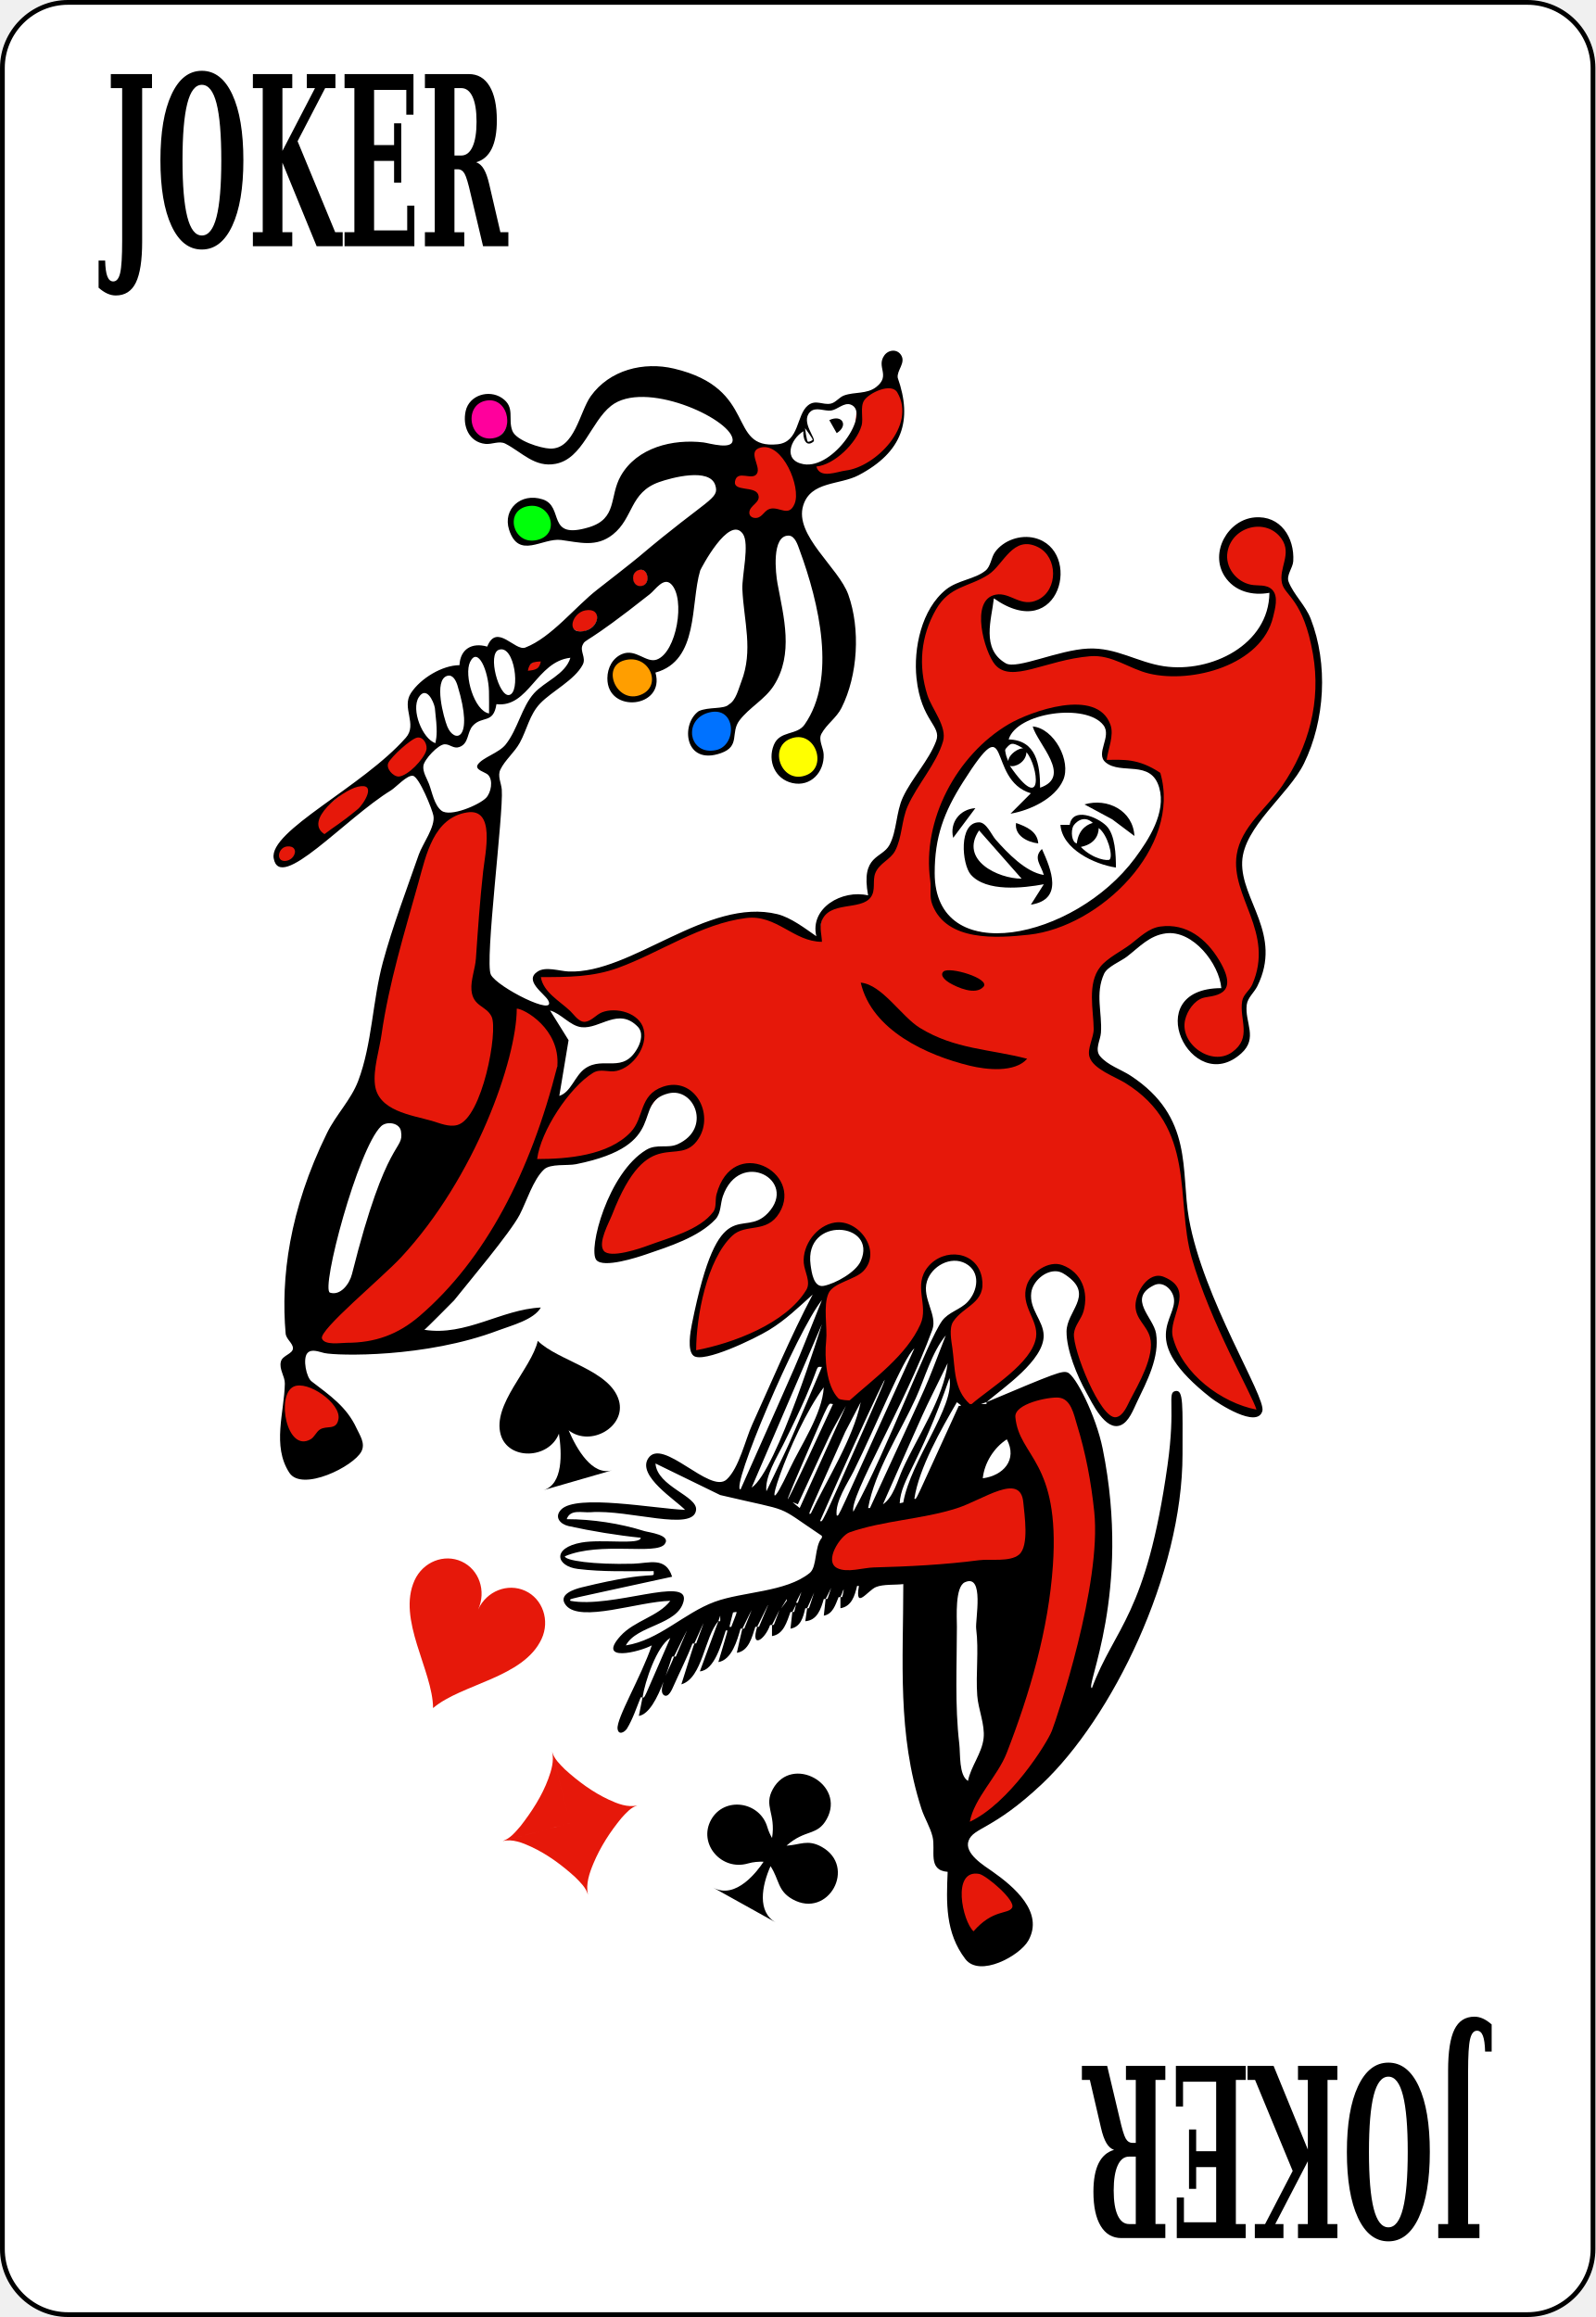
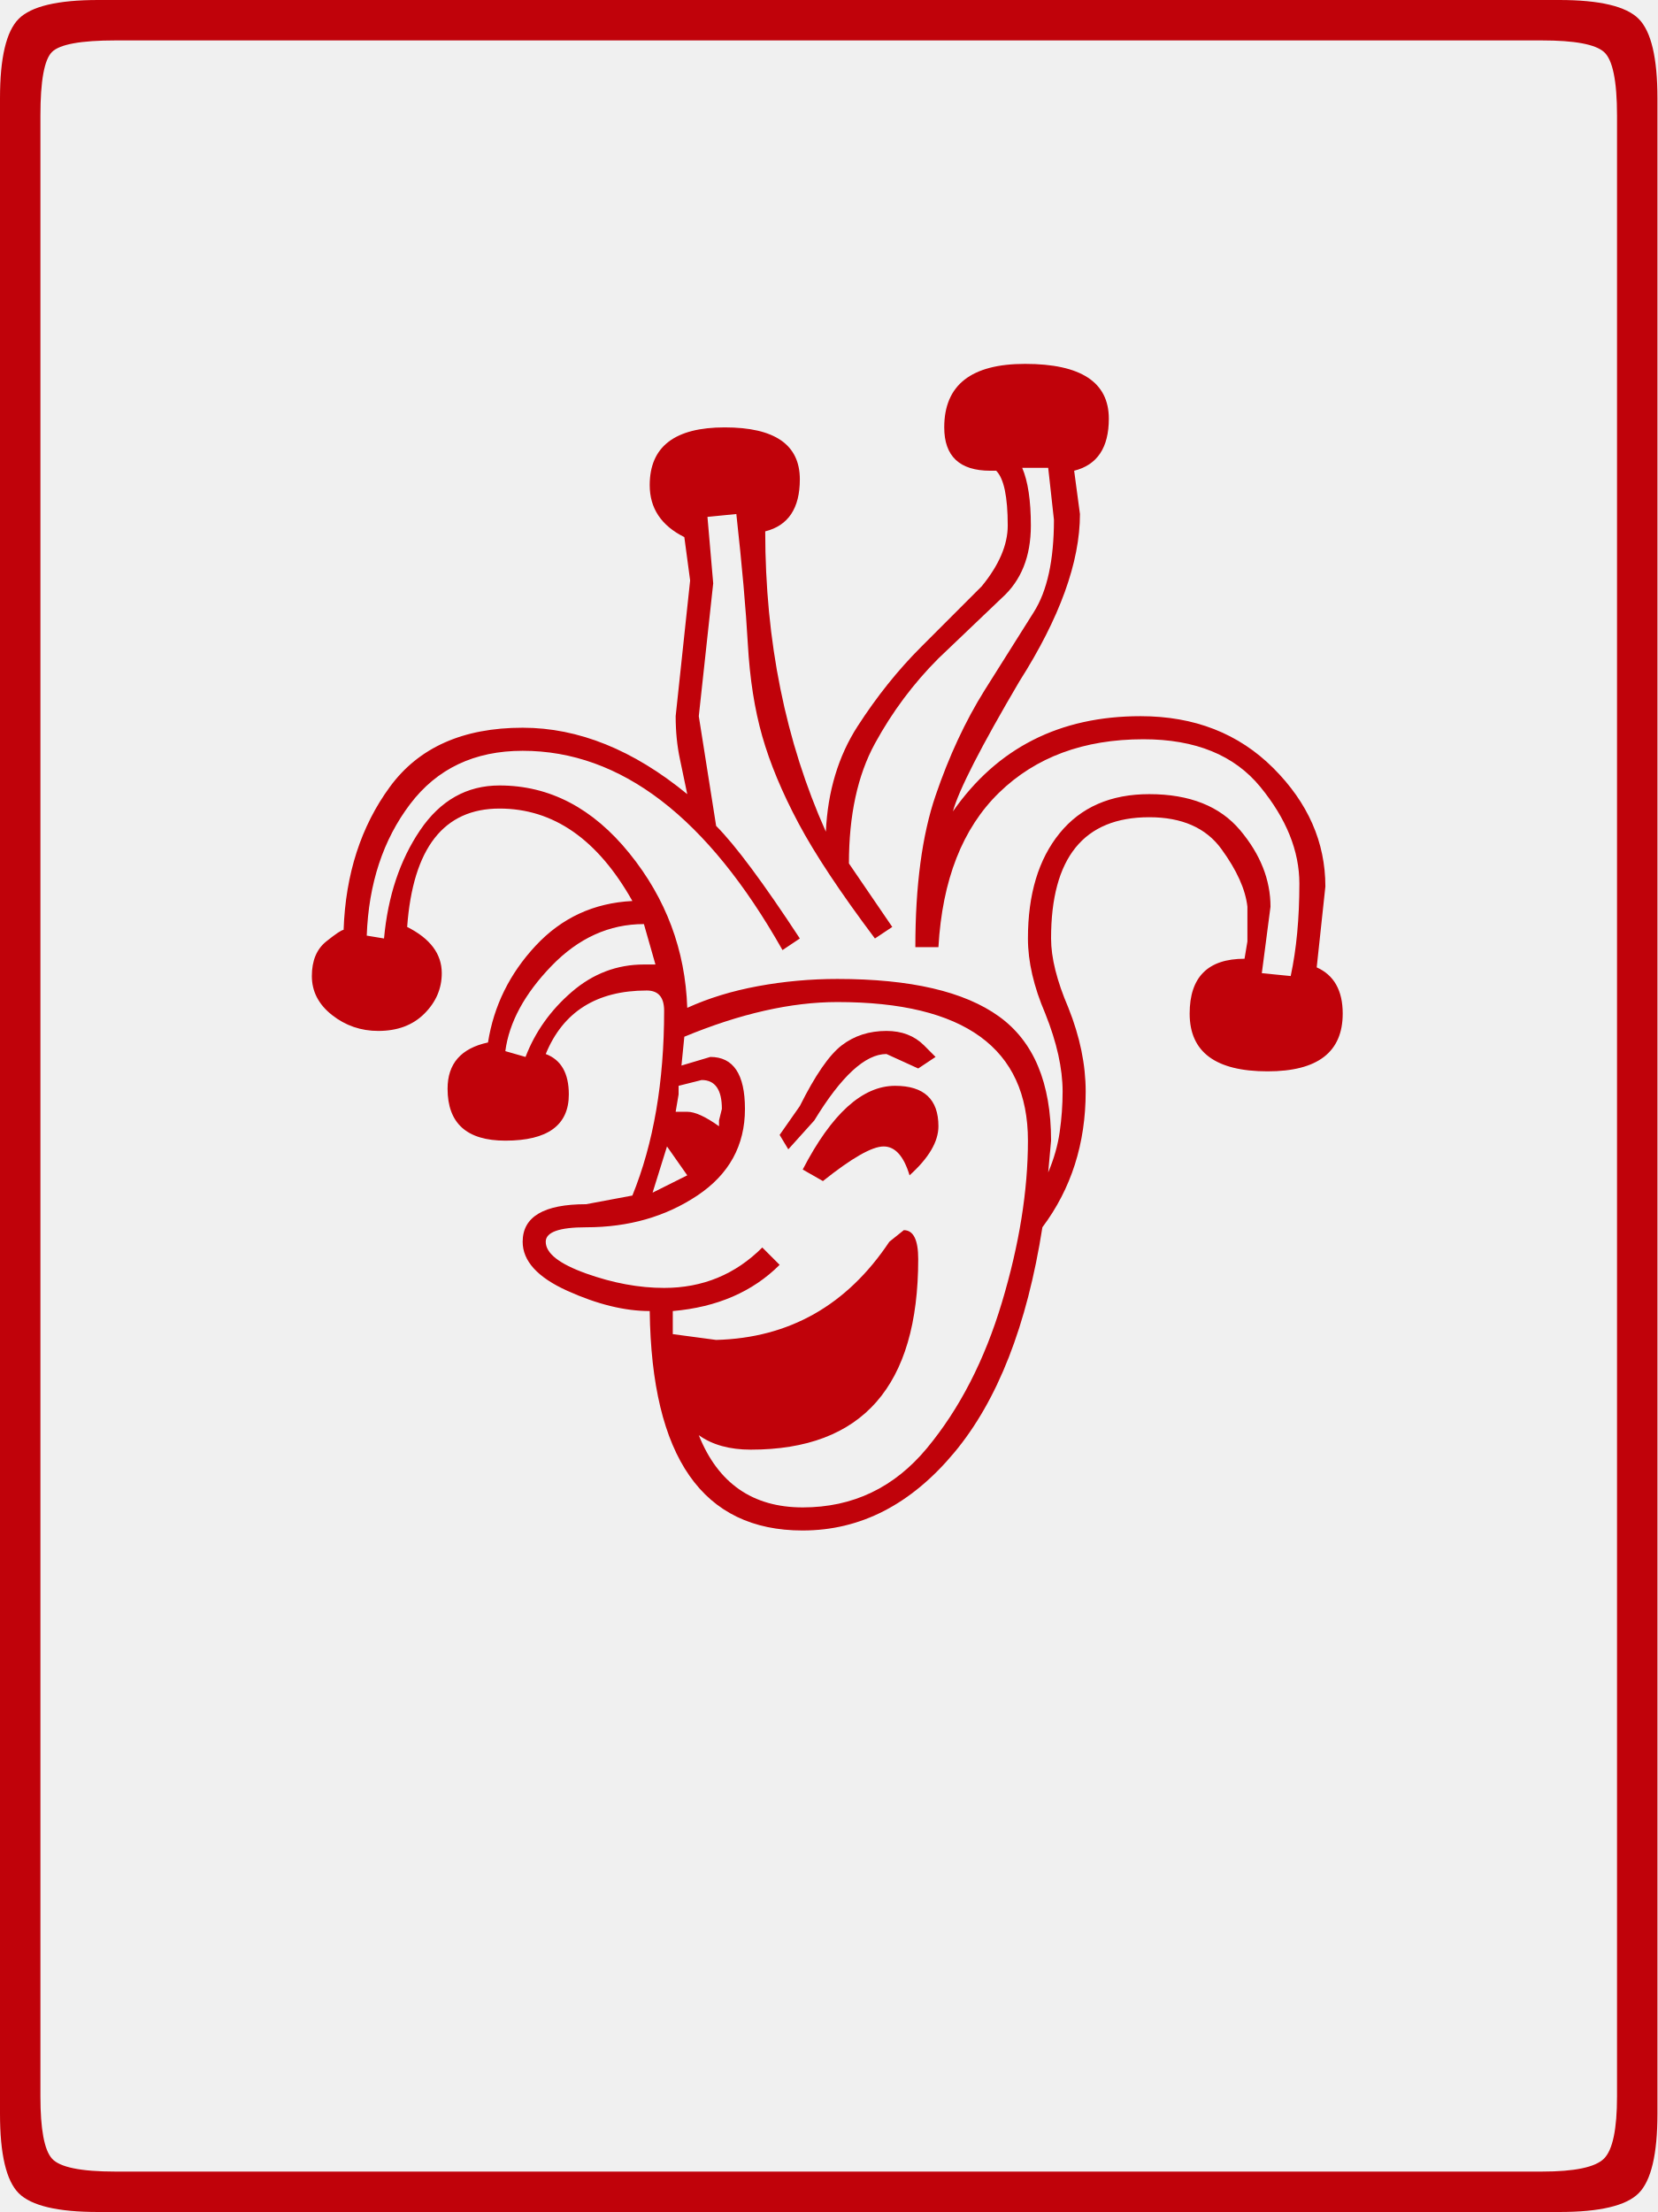
- <svg xmlns="http://www.w3.org/2000/svg" width="167.086" height="242.668">
-   <path fill="#FFF" stroke="#000" stroke-width=".5" d="M166.836 235.547c0 3.777-3.086 6.871-6.869 6.871H7.112c-3.774 0-6.861-3.094-6.861-6.871V7.119C.251 3.342 3.338.25 7.112.25h152.855c3.783 0 6.869 3.092 6.869 6.869v228.428z" />
-   <path d="M156.223 212.027v2.844h-.688c-.018-.752-.094-1.307-.23-1.658-.137-.354-.344-.529-.617-.529-.348 0-.591.299-.729.898-.138.598-.205 1.721-.205 3.367v15.984h1.188v1.469h-4.313v-1.469h1.031v-16.08c0-1.957.219-3.385.658-4.287.438-.9 1.141-1.352 2.105-1.352.299 0 .596.068.893.203.299.137.6.341.907.61zm-10.815 4c1.354 0 2.415.831 3.184 2.49s1.154 3.947 1.154 6.863-.386 5.205-1.154 6.869-1.83 2.496-3.184 2.496c-1.361 0-2.426-.83-3.195-2.49-.77-1.658-1.154-3.951-1.154-6.875 0-2.916.387-5.205 1.16-6.863.773-1.66 1.836-2.49 3.189-2.49zm0 1.469c-.691 0-1.204.648-1.537 1.943-.333 1.297-.5 3.277-.5 5.941 0 2.672.167 4.656.5 5.953.333 1.295.846 1.943 1.537 1.943.684 0 1.191-.654 1.525-1.963.334-1.307.5-3.285.5-5.934 0-2.641-.166-4.615-.5-5.922-.333-1.307-.841-1.961-1.525-1.961zm-5.345-1.125v1.469h-1.031v15.094h1.031v1.469h-4.125v-1.469h1.031v-6.576l-3.412 6.576h.859v1.469h-2.998v-1.469h1.076l2.889-5.563-3.939-9.531h-.787v-1.469h2.729l3.584 8.756v-7.287h-1.031v-1.469h4.124zm-9.6 0v1.469h-1.031v15.094h1.031v1.469h-7.219v-4.25h.75v2.594h3.375v-5.781h-2.094v2.281h-.75v-6.219h.75v2.281h2.094v-7.281H123.9v2.594h-.75v-4.25h7.313zm-13.787 8.793c-.313-.104-.579-.34-.799-.709s-.41-.902-.57-1.6l-1.166-5.016h-.834v-1.469h2.648l1.293 5.447c.254 1.125.468 1.841.643 2.15s.416.465.725.465h.336v-6.594h-1.031v-1.469h4.125v1.469h-1.031v15.094h1.031v1.469h-4.598c-.938 0-1.661-.422-2.17-1.264s-.764-2.037-.764-3.584c0-1.258.182-2.252.541-2.98.361-.729.9-1.198 1.621-1.409zm2.275.707h-.707c-.51 0-.904.307-1.186.92-.279.611-.42 1.486-.42 2.623s.14 2.009.42 2.613.676.906 1.186.906h.707v-7.062zM10.325 30.133v-2.844h.688c.017.753.093 1.307.229 1.658.138.354.344.529.619.529.347 0 .589-.299.727-.897s.206-1.722.206-3.368V9.226h-1.188V7.758h4.313v1.469h-1.031v16.081c0 1.956-.219 3.384-.657 4.286-.438.901-1.141 1.352-2.107 1.352-.297 0-.595-.068-.893-.203s-.6-.34-.906-.61zm10.814-4c-1.354 0-2.415-.83-3.184-2.489s-1.154-3.947-1.154-6.864c0-2.916.385-5.205 1.154-6.869s1.83-2.496 3.184-2.496c1.361 0 2.427.83 3.196 2.49.769 1.659 1.153 3.951 1.153 6.875 0 2.917-.387 5.205-1.16 6.864s-1.836 2.489-3.189 2.489zm0-1.469c.691 0 1.204-.648 1.537-1.943.333-1.297.5-3.277.5-5.941 0-2.672-.167-4.656-.5-5.952s-.846-1.944-1.537-1.944c-.684 0-1.192.654-1.525 1.963-.333 1.308-.5 3.285-.5 5.934 0 2.641.167 4.615.5 5.923s.841 1.96 1.525 1.96zm5.346 1.125V24.32h1.031V9.226h-1.031V7.758h4.125v1.469h-1.031v6.576l3.412-6.576h-.858V7.758h2.997v1.469h-1.075l-2.889 5.563 3.939 9.531h.786v1.469h-2.728l-3.585-8.756v7.287h1.031v1.469h-4.124zm9.599 0V24.32h1.031V9.226h-1.031V7.758h7.219v4.25h-.75V9.414h-3.375v5.781h2.094v-2.281h.75v6.219h-.75v-2.281h-2.094v7.281h3.469v-2.594h.75v4.25h-7.313zm13.787-8.793c.313.104.579.34.799.709s.41.902.57 1.601l1.167 5.015h.834v1.469h-2.649l-1.293-5.447c-.253-1.125-.467-1.842-.642-2.15-.175-.311-.417-.465-.726-.465h-.336v6.594h1.031v1.469h-4.125V24.32h1.031V9.226h-1.031V7.758H49.1c.938 0 1.661.422 2.17 1.264s.764 2.037.764 3.585c0 1.258-.181 2.251-.541 2.98s-.901 1.199-1.622 1.409zm-2.275-.707h.707c.511 0 .906-.307 1.186-.919s.42-1.487.42-2.624-.14-2.008-.42-2.612-.675-.907-1.186-.907h-.707v7.062z" />
-   <path fill="#E6180A" d="m101.14 196.433-.715 1.387.738 4.821 1.923-.334 3.812-2.59-4.237-4.049-1.521.765zm36.158-130.734c-1.864-2.992-2.79-4.794-2.595-5.974.178-1.074 1.46-2.443-1.219-4.572-1.589-1.263-8.359.63-3.714 6.247 4.325.542 3.748-.388 2.81 4.232-6.495 6.667-10.146 4.545-16.175 3.011-7.416-1.251-9.035 3.314-12.299.448-2.854-9.7 1.77-5.97 3.246-5.374 3.336-1.421 2.516-.402 3.38-4.367-1.727-2.762-.858-2.099-3.614-2.854-2.274 1.058-1.458.315-3.546 3.459-4.942 2.154-7.675 2.983-7.16 11.823 2.478 5.253 2.118 3.953 2.074 6.014-3.938 6.132-2.854 3.598-4.919 10.918-2.715 2.347-2.145 1.206-2.309 4.835-.805 2.018-5.62-.998-5.421 4.906-7.67-4.604-9.635-2.597-20.243 2.317-5.583 1.491-3.6 1.268-8.699 1.142-.709.355-1.976-.025 3.548 5.341 2.064-.127 1.009.087 4.784-1.04.678.441 4.228 1.348.201 5.374-2.035.048-4.251-.759-8.428 6.639-.602 1.065-.761 2.449-1.242 3.976 9.193-1.691 6.836-.869 10.842-3.494 3.62-7.982 6.047-4.05 6.857-1.275-1.924 3.316-.68 2.532-5.32 3.19-4.044 4.021-2.722 1.771-5.653 10.28 1.935 1.833 8.186-.592 12.514-3.596.499-2.63.961-6.299 6.089-3.997.879 2.394.993 1.356-.569 4.367-5.321 1.585-4.677.496-7.779 10.313 0 4.702-.672 3.933 2.594 3.426 6.363-3.031 6.239-2.558 9.735-6.449-2.031-8.746 4.65-5.876 4.751-5.845 1.291 2.073 2.6 2.675-3.579 5.946.156 10.848-.108 8.541.87 11.486 1.475.399 2.286 1.964 9.703-7.59-.062-5.566-.526-6.97 3.914-7.222 4.185 2.515.461 5.02-1.573 6.616.209 3.19.028 7.592 2.677 9.137 6.786-5.764 5.265-4.097 7.162-7.524-1.162-3.803-2.656-5.872 1.84-7.322 3.262 2.646 3.126 1.808 1.036 6.785 1.849 6.329.819 4.245 4.317 9.238.347-.008 2.997 1.055 4.75-8.734-2.226-3.658-2-3.319-.501-5.711 2.255-.04 1.563-.461 2.878 1.848-1.304 4.257-2.028 7.363 8.063 12.094 1.152-.947 1.25 2.027-6.725-17.87-.804-7.42-.453-4.896-1.507-11.153-3.326-5.372-1.478-3.493-8.463-8.129.078-7.092-.108-4.997.735-9.44 7.776-5.291 6.755-5.25 11.543-1.713 1.741 4.504 1.825 3.95-.67 3.998-2.382 1.343-1.746.424-2.608 3.932 2.601 4.543 3.748 3.396 6.121 2.384 1.808-4.665-.809-3.423 1.707-6.986 2.356-7.466-3.575-9.496-1.026-15.617 2.446-3.146 3.812-4.804 5.075-6.284 3.81-8.688 2.43-11.832 1.74-15.59zm-20.085 27.071c-7.897 5.045-5.025 3.93-12.587 5.262l-4.802-.992-2.258-3.224c.18-7.174-.479-4.581 2.576-11.37l3.229-4.787 5.235-2.92s1.595-.177 2.23-.273l3.079-.204 2.187 1.749c-.551 3.11-.505 2.312-.28 3.672 3.215.3 1.955-.052 5.541 1.688l.445 2.825c-1.587 5.336-.593 3.368-4.595 8.574z" />
-   <path fill="#E6180A" d="m115.926 68.43.387.456-6.526 5.853-.386-.457zm-62.091 36.793 2.958.669 2.082 3.555-2.292 11.083-5.955 11.125-9.124 9.411h-8.039l-1.292-1.758 10.247-9.284 8.208-13.467 3.207-11.334zm52.393 42.582 1.286-.969 3.695-.914 1.179 1.075 1.981 7.529.697 4.085-.536 7.635-3.053 12.423-2.25 5.483-3.642 4.732-4.446 3.064.321-2.15 3.75-6.184 2.196-6.506 1.98-8.765.697-6.237-.964-6.99-2.785-5.001-.106-2.31zm-28.046-101.318 3.742.328 2.059 4.692-1.576 3.416-5.176-.638-.832-4.844 1.783-2.954zm11.653-4.713 3.075-1.505 1.227.428.442 1.594v1.493l-.871 2.517-3.03 2.735-5.318 1.22-.382-1.473 1.893-.593 2.593-2.549.371-3.867z" />
-   <path fill="#FF009C" d="M53.214 43.885c0 1.185-.901 2.145-2.013 2.145s-2.012-.96-2.012-2.145.9-2.145 2.012-2.145 2.013.96 2.013 2.145z" />
-   <path fill="#00FF0A" d="M57.917 54.758c0 1.1-.938 1.991-2.095 1.991s-2.095-.892-2.095-1.991.938-1.99 2.095-1.99 2.095.89 2.095 1.99z" />
-   <path fill="#FF9E00" d="M68.427 71.016c0 1.146-1.018 2.076-2.272 2.076-1.256 0-2.272-.93-2.272-2.076s1.017-2.075 2.272-2.075c1.254 0 2.272.928 2.272 2.075z" />
-   <path fill="#0072FF" d="M76.853 76.6c0 1.263-.997 2.286-2.226 2.286s-2.227-1.023-2.227-2.286.997-2.286 2.227-2.286c1.229 0 2.226 1.023 2.226 2.286z" />
-   <path fill="#FF0" d="M85.742 79.416c0 1.393-1.011 2.521-2.256 2.521-1.246 0-2.256-1.129-2.256-2.521s1.01-2.521 2.256-2.521c1.246.001 2.256 1.129 2.256 2.521z" />
-   <path fill="#E6180A" d="M62.433 64.148c.326.537.025 1.314-.673 1.738-.697.424-1.528.332-1.854-.204-.326-.537-.025-1.314.672-1.738.698-.424 1.528-.332 1.855.204zm5.406-3.608c0 .501-.351.906-.783.906s-.784-.405-.784-.906.352-.907.784-.907.783.406.783.907zm-11.118 8.684c.094.107.02.324-.191.564s-.526.464-.82.584c-.293.12-.517.115-.582-.013-.094-.107-.021-.324.191-.564.211-.24.526-.465.819-.584s.517-.114.583.013zm-16.648 10.943 3.689-3.441 1.722 1.741-3.688 3.44zm-7.577 5.667 5.376-4.354 1.533 1.776-5.376 4.355zm-1.695 2.931c.18.202.193.522.035.833s-.461.561-.79.65c-.328.09-.628.006-.78-.22-.179-.202-.192-.522-.034-.833.157-.311.461-.561.789-.65s.628-.006.78.22zm-.551 56.416 1.42-.512 2.051 1.097 1.854 1.736.02 1.842-3.961 2.068-1.985-1.322.197-3.957.404-.952zm21.395-59.25c-1.533 20.332-2.207 16.445 1.356 20.594-3.37 12.986-1.911 10.62-6.126 12.536-9.629-3.641-7.926-2.173-8.415-6.306 3.76-18.445 2.136-12.39 6.786-25.617 1.009-1.641 4.892-3.493 6.399-1.207zm37.119 74.222 12.539-2.884 3.251-1.398 2.365-.226.618 1.144.056 5.652-.999.947-17.704 1.397-1.814-.324-.126-2.417 1.814-1.891z" />
-   <path d="m113.579 84.249 2.905 1.563 2.324 1.742c-.145-2.673-2.835-4.014-5.229-3.305zm-1.549 2.14h-.969c.184 2.553 3.573 4.139 5.811 4.472-.004-1.266-.059-3.458-1.023-4.391-.941-.909-3.509-1.983-3.819-.081zm.366.138c.159-.289 1.051-1.288 2.058-.339-.336.088-1.48.469-1.68 2.146-.542-.114-.637-1.261-.378-1.807zm3.815 3.498c-.148.149-1.696.019-3.014-1.322 1.873-.377 1.869-1.788 1.867-1.981.933.684 1.535 2.913 1.147 3.303z" />
-   <path d="M115.903 79.582c.144-1.132.799-2.563.388-3.694-1.424-3.923-8.405-1.365-10.652-.041-5.451 3.212-9.108 10.067-8.214 16.376.123.871-.115 1.659.221 2.527 1.505 3.891 6.783 3.509 10.124 3.144 7.419-.811 16.003-9.136 13.75-16.95-2.346-1.561-3.907-1.362-5.617-1.362zm-10.341-1.421c.372-.375.582-.379 1.602.22-.43-.062-1.518.583-1.565 1.327 0 0-.237-.515-.271-.783-.047-.369-.177-.352.234-.764zm1.938.624c1.26 1.442 1.871 6.681-1.737 1.425.55.184 1.696-.388 1.737-1.425zm11.36 11.102c-6.338 8.533-20.963 11.618-20.969 1.556-.003-3.771.955-6.359 2.962-9.527 5.23-8.258 2.355-.25 7.109 1.167l-2.131 2.139c2.017-.348 4.632-1.544 5.507-3.5.897-2.007-.955-5.444-3.183-5.639.508 1.834 4.193 5.25.774 6.416 0-2.404-.387-4.984-3.292-5.055.849-2.831 8.132-3.845 9.928-1.489.91 1.193-.895 2.957.229 3.893 1.613 1.344 4.755-.351 5.614 2.651.745 2.597-1.101 5.44-2.548 7.388z" />
-   <path d="M109.318 91.638c-1.883-.285-3.809-2.311-5.035-3.694-.443-.5-.969-1.819-1.743-1.819-2.185 0-1.792 4.413-.872 5.471 1.615 1.857 5.521 1.412 7.65 1.016l-1.355 2.139c3.451-.541 2.13-3.683 1.162-5.833-.969.926-.087 1.674.193 2.72zm-6.778-4.666 4.454 5.055c-2.459 0-6.551-1.945-4.454-5.055zm-15.687-42.971.774 1.361c1.267-.777.581-2.006-.774-1.361zm12.975 43.748 2.324-3.11c-1.615.108-2.716 1.491-2.324 3.11zm8.909.584c-.097-1.267-1.233-1.75-2.324-2.14-.193 1.296 1.162 2.013 2.324 2.14zm-18.592 14.582c1.162 5.017 6.964 7.62 11.427 8.703 1.746.424 4.714.748 6.004-.731-3.956-1.028-7.567-.983-11.232-3.229-1.937-1.187-3.974-4.548-6.199-4.743zm12.848.44c.782-.86-3.589-2.164-4.184-1.6-.457.433.328 1.006.632 1.184.818.478 2.713 1.339 3.552.416z" />
-   <path d="M137.272 64.808c-.553-1.419-1.793-2.534-2.314-3.879-.264-.68.441-1.448.484-2.148.152-2.477-1.335-4.828-4.046-4.591-2.807.246-4.727 3.674-3.151 6.146 1.027 1.613 2.915 2.078 4.7 1.75-.046 5.462-6.149 8.419-11.039 7.693-2.807-.417-4.97-1.983-7.94-1.853-3.121.137-7.465 2.215-8.626 1.548-2.617-1.505-1.486-4.622-1.252-6.806 6.956 4.905 9.355-5.076 4.262-6.325-1.482-.364-3.229.229-4.136 1.473-.419.575-.443 1.495-1.001 1.948-1.102.894-2.905 1.001-4.121 1.969-2.586 2.058-3.438 6.186-3.106 9.296.484 4.538 2.661 4.96 2.057 6.578-.768 2.054-2.539 3.877-3.482 5.899-.729 1.561-.621 3.523-1.404 4.985-.783 1.464-3.033 1.005-2.24 5.286-2.712-.64-6.126 1.309-5.423 4.278-1.172-.815-2.668-1.962-4.067-2.309-7.317-1.81-15.312 6.283-21.885 6.001-.969-.042-2.379-.554-3.238.006-1.477.961.716 2.296 1.107 3.021.971 1.797-5.354-1.381-6.004-2.699-.669-1.355 1.344-16.856 1.144-19.385-.057-.71-.478-1.412-.138-2.106.492-1.003 1.472-1.783 2.023-2.788.759-1.381 1.018-2.954 2.139-4.124 1.229-1.284 3.614-2.446 4.456-4.06.377-.724-.314-1.39-.02-2.048.323-.72.231.063 7.05-5.339.574-.455 1.441-1.828 2.229-1.046 1.53 1.516.569 7.159-1.509 7.901-1.104.395-2.187-1.176-3.622-.583-1.017.42-1.54 1.468-1.549 2.528-.031 3.766 6.101 3.14 5.035-.584 4.592-1.26 3.638-7.188 4.688-10.693.032-.107 3.011-5.878 4.461-3.845.736 1.033-.106 4.428-.047 5.789.147 3.358 1.173 6.42-.116 9.722-.289.739-.554 1.944-1.28 2.354-.515.55-2.149.233-3.178.714-1.92 1.368-1.481 5.747 2.337 4.394 2.058-.729.95-2.126 1.934-3.424 1.025-1.353 2.662-2.189 3.596-3.647 2.113-3.299 1.037-7.192.388-10.694-.19-1.027-.646-5.015 1.154-5.015.682 0 .974 1.009 1.16 1.515 2.041 5.545 3.903 13.437.522 18.277-.816 1.168-2.601.593-3.225 2.143-.674 1.673.128 3.565 1.938 3.977 1.938.44 3.368-1.159 3.284-3.006-.031-.685-.576-1.507-.238-2.139.544-1.016 1.579-1.668 2.109-2.723 1.72-3.415 1.993-8.271.713-11.86-1.014-2.841-5.682-6.222-4.726-9.333.792-2.578 3.808-2.121 5.827-3.188 4.574-2.417 5.647-5.742 4.073-10.194-.11-.778.843-1.537.376-2.337-.418-.718-1.352-.613-1.784 0-.87 1.234.713 2.102-.856 3.313-.979.756-2.25.477-3.355.877-.514.186-.879.753-1.406.857-.831.165-1.567-.461-2.365.174-1.252.997-.874 3.847-3.201 4.083-5.34.542-1.943-5.827-10.846-7.928-3.166-.747-6.734.119-8.721 2.903-1.153 1.617-1.684 5.564-4.255 5.476-1.004-.035-3.54-.835-3.943-1.855-.499-1.261.337-2.495-1.112-3.457-1.358-.901-3.402-.285-3.778 1.363-.354 1.551.313 3.266 2.055 3.457.703.077 1.448-.359 2.098-.025 1.755.903 3.072 2.528 5.263 2.113 2.853-.54 3.677-4.384 5.81-6.074 3.473-2.753 12.35 1.253 12.719 3.443.216 1.281-2.456.459-3.035.39-3.229-.386-6.972.526-8.669 3.503-1.228 2.152-.315 4.471-3.339 5.383-4.531 1.367-2.527-2.178-4.846-2.925-2.287-.737-4.194 1.043-3.513 3.179 1.007 3.161 3.484.824 5.452 1.077 1.903.245 3.678.808 5.415-.575 2.185-1.738 1.748-4.396 4.85-5.491 1.282-.453 5.289-1.54 5.878.325.465 1.474-.714 1.329-8.009 7.505-.61.517-3.517 2.789-4.324 3.414-2.314 1.793-4.831 5.034-7.562 6.088-1.083.418-2.988-2.623-3.989-.099-1.609-.463-2.828.263-2.905 1.944-1.803.006-4.077 1.381-5.086 2.924-1.012 1.547.714 3.257-.532 4.673-4.54 5.158-14.339 9.746-13.842 12.622.632 3.65 7.459-4.144 12.294-7.112.503-.309 1.704-1.644 2.299-1.517.662.142 2.004 3.493 2.135 4.159.228 1.165-1.145 2.982-1.528 4.083-1.3 3.733-2.727 7.469-3.761 11.277-1.089 4.011-1.12 8.563-2.592 12.444-.745 1.965-2.327 3.543-3.26 5.443-3.983 8.111-4.842 15.213-4.334 20.999.054.61.776 1.02.765 1.556-.012.583-1.09.731-1.259 1.373-.219.83.425 1.544.411 2.321-.052 2.988-1.363 6.516.47 9.333 1.318 2.027 6.749-.649 7.554-2.238.433-.854-.181-1.695-.518-2.429-1.029-2.24-2.81-3.443-4.712-4.905-.543-.418-.937-2.36-.439-2.947.433-.511 1.268-.122 1.796-.012 1.379.287 10.565.521 18.205-2.376 1.333-.505 3.724-1.104 4.454-2.396-4.143.194-7.84 3.027-12.201 2.333.067.012 3.114-3.078 3.114-3.078 1.371-1.734 5.859-7.034 6.873-8.977.712-1.364 1.412-3.683 2.555-4.744.67-.622 2.451-.366 3.339-.545 10.024-2.016 5.707-6.425 9.684-7.415 2.712-.675 4.561 3.686.969 5.319-1.073.488-2.178-.075-3.293.595-4.017 2.413-6.123 10.436-5.229 11.532.733.898 4.309-.278 5.229-.593 2.357-.807 5.498-1.79 7.249-3.671.601-.646.497-1.626.777-2.421 1.764-5.001 7.922-1.672 4.737 1.75-2.704 2.902-5.108-2.699-7.985 11.666-.146.727-.516 2.768.182 3.306 1.039.802 6.384-1.774 7.904-2.703 1.752-1.071 3.058-2.353 4.568-3.714-2.324 4.412-4.264 9.068-6.331 13.61-.734 1.612-1.373 4.547-2.675 5.754-1.733 1.607-6.752-4.514-8.23-2.191-1.163 1.827 2.898 4.354 3.873 5.382-3.277-.142-11.376-1.679-12.976-.039-.769.787-.105 1.54.774 1.734 2.376.526 5.132.979 7.553 1.221 0 .779-4.068.121-6.197.504-3.139.563-2.668 2.477-.388 2.765 2.579.324 5.35.229 7.941.229 0 .966.582-.295-7.554 1.705-.774.19-2.547.755-1.625 1.881 1.51 1.846 7.571-.405 10.921-.475-1.245 1.645-3.764 2.066-5.229 3.694-2.497 2.776 1.974 1.676 3.292.972-1.126 3.328-3.738 7.668-3.583 8.75.094.657.678.389.963 0 .622-1.005 1.021-2.236 1.458-3.307h.194c.242-1.623 1.476-5.348 2.904-6.223-3.012 6.914-2.625 6.223-2.904 6.223l-.388 1.945c1.076-.176 1.949-1.91 2.585-3.58-.206.642-.272 1.197.041 1.406.477.318.863-.633.998-.937.652-1.472 1.411-2.952 1.992-4.474h.194c1.291-2.854 1.226-2.853.193 0-.271 0 .006-.628-1.55 4.278 2.229-.664 2.415-4.989 3.874-6.612l.193-.583c0 .699.065.583-.193.583l-1.937 5.252c1.549-.127 2.268-2.918 2.711-4.277.275 0 .336-.488-.774 3.305 1.402-.229 1.974-2.27 2.324-3.5h.193c1.293-2.599 1.226-2.591.193-.002-.275.003-.109-.364-.774 2.53 1.259-.194 1.582-1.64 1.937-2.724h.193c.638-1.281 1.001-2.034 1.118-2.258l.02-.005c-.083.213-.401.955-.943 2.263h-.194c-.722 2.334.775 1.434 1.356-.193.271 0 .076.236.968-1.558-.669 1.791-.504 1.555-.774 1.558v1.167c1.222-.194 1.55-1.472 1.937-2.528.259 0 .131.127.581-.779-.231.934-.128.779-.387.779l-.194 1.75c1.069-.185 1.323-1.166 1.55-2.139.265 0 .093.238.924-1.646-.623 1.886-.465 1.644-.73 1.646l-.193 1.361c1.243-.1 1.625-1.244 1.937-2.334.258 0 .099.19.774-1.168-.452 1.366-.323 1.168-.581 1.168l-.193 1.751c.943-.169 1.212-1.122 1.55-1.944.24 0 .151.124.501-.771l.036.021c-.169.884-.104.746-.344.749v1.166c1.162-.192 1.493-1.273 1.743-2.333h.193c-.451 2.592.934.468 1.78.117.774-.321 2.014-.204 2.868-.312 0 8.085-.646 15.654 1.899 23.526.321.994.91 1.903 1.162 2.917.36 1.446-.569 3.528 1.584 3.694-.137 3.237-.258 6.369 1.857 9.138 1.492 1.952 5.692-.33 6.597-1.944 1.664-2.969-1.509-5.648-3.806-7.26-.814-.571-2.954-1.857-2.454-3.198.521-1.402 2.564-1.114 7.674-5.929 7.326-6.905 14.73-21.933 14.73-34.553 0-5.122.12-6.775-.738-6.611-.913.174.052 1.499-.834 7.778-2.222 15.759-5.521 16.922-7.916 23.332-.791 0 4.192-9.95 1.124-25.082-.7-3.453-2.838-7.669-3.682-7.973-.561-.202-1.235.048-8.483 3.109 0 .257.116.192-.581.192l.581-.192c1.736-1.497 6.04-4.383 5.986-6.996-.032-1.557-1.525-2.723-1.299-4.474.151-1.167 1.443-2.34 2.67-2.234.473.04.849.31 1.217.588 2.609 1.976-.187 3.599-.192 5.728-.005 1.952 1.12 4.67 2.065 6.358.599 1.069 1.989 4.104 3.602 3.447.864-.353 1.329-1.632 1.701-2.409 1.027-2.144 2.409-4.73 2.008-7.202-.272-1.68-3.052-3.675-.209-5.055.952-.462 1.921.441 2.074 1.36.371 2.223-3.902 4.338 3.891 10.449.695.546 4.849 3.265 5.377 1.367.405-1.452-6.203-11.713-7.695-20.177-.871-4.944.528-10.596-6.097-14.937-1.007-.66-2.425-1.103-3.209-2.053-.579-.702.041-1.665.095-2.454.143-2.092-.623-4.08.329-6.17.34-.747 1.77-1.311 2.402-1.802 1.321-1.026 2.358-2.207 4.066-2.431 2.836-.371 5.586 3.175 5.811 5.735-8.768.02-3.128 11.549 2.09 6.835 1.788-1.615.342-3.235.571-5.085.093-.752.78-1.289 1.105-1.944 2.694-5.43-1.736-9.04-1.584-13.026.141-3.681 4.892-7.067 6.473-10.306 2.205-4.511 2.551-10.418.707-15.156zm-70.375 8.034c-2.368.723-3.917-2.983-1.542-3.675 2.711-.79 4.179 2.87 1.542 3.675zm8.109 5.715c-2.874.63-3.539-3.229-.742-3.936 2.856-.721 2.967 3.448.742 3.936zm9.505 2.601c-2.625 1.104-4.113-2.854-1.726-3.792 2.557-1.004 3.92 2.87 1.726 3.792zm-32.906-35.254c-2.561.362-3.098-3.634-.581-3.963 2.356-.308 2.978 3.624.581 3.963zm38.904-3.975c.521-.792 2.841-1.887 3.465-.828 2.052 3.482-2.301 7.797-5.38 8.176-.967.119-2.71.914-3.097-.414 1.913-.194 4.202-2.466 4.731-4.277.228-.78-.187-1.947.281-2.657zm-5.4 4.144c-.069.07-.372.233-.498.185s-.3-1.415-.3-1.415.868 1.159.798 1.23zm-.968-.905c-.065.593.196 1.778 1.056 1.083.355-.287-1.391-2.061-.358-3.104.581-.586 1.511-.052 2.208-.151.668-.096 1.356-.892 2.068-.614 2.111.824-1.812 6.805-4.974 6.231-2.181-.395-1.365-2.623 0-3.445zm-7.165 5.252c.229-1.287 1.836-.004 2.307-.832.44-.776-1.096-2.361.404-2.719 2.264-.54 4.24 4.148 3.536 5.882-.595 1.465-1.563.286-2.567.534-.582.144-.775.834-1.367.949-.376.073-.8-.108-.812-.51-.023-.82 1.265-1.073.926-1.938-.358-.911-2.621-.277-2.427-1.366zm-20.917 6.175c-2.38.382-3.242-3.125-.774-3.583 2.488-.462 3.52 3.143.774 3.583zm10.845 3.105c.969-.288 1.272 1.419.36 1.654-1.031.267-1.343-1.361-.36-1.654zm-31.454 88.908c-.208 1.256-1.232.641-1.95 1.114-.396.261-.554.783-.977 1.024-2.503 1.428-3.627-4.645-1.773-5.52 1.474-.695 4.971 1.751 4.7 3.382zm25.838-84.679c1.861-.352 1.515 1.92-.194 2.18-1.872.284-1.171-1.922.194-2.18zm-4.648 5.35c-.144.803-.595.901-1.355.972.141-.848.547-.946 1.355-.972zm-4.397-1.224c1.667-.602 2.305 4.527 1.071 4.738-1.069.184-2.292-4.298-1.071-4.738zm-3.013 1.277c.805-1.67 1.921.91 1.979 3.057.021.778.008 1.558.008 2.333-1.55-.26-2.643-4.029-1.987-5.39zm-2.394 1.453c.617-.183.942.565 1.081 1.021 1.776 5.803-.345 6.078-1.075 4.277-.366-.902-1.458-4.867-.006-5.298zm-2.978 2.242c.774-1.221 1.549.378 1.685 1.112.283 2.487.209 2.879.059 3.694-1.357-.447-2.574-3.5-1.744-4.806zm-13.945 17.139c-1.088.103-.799-1.455.193-1.519 1.274-.081.84 1.422-.193 1.519zm7.553-5.417c-1.891 1.559-2.392 1.769-3.485 2.611-2.21-1.411 1.851-4.579 3.485-4.962 2.099-.492.613 1.845 0 2.351zm4.296-3.416c-.614 0-1.38-.871-1.083-1.456.317-.625 2.366-2.521 3.023-2.627.688-.111 1.122.822.932 1.368-.26.893-1.903 2.641-2.872 2.715zm3.169.778c-.222-.579-.678-1.263-.589-1.911.091-.664 1.547-2.232 2.227-2.249.577-.014.93.505 1.54.287 1.022-.365.786-1.55 1.41-2.23.988-1.078 2.159-.159 2.473-2.259 3.382.406 4.195-4.47 7.747-4.859-.524 1.75-2.705 2.479-3.819 3.729-1.29 1.446-1.687 3.75-2.959 5.353-.712.898-2.413 1.348-2.921 2.104-.368.547.788.791 1.062 1.063.589.587.316 1.888-.188 2.417-.705.74-3.764 2.055-4.674 1.351-.771-.597-.979-1.936-1.309-2.796zm-5.021 35.846c.587-.564 1.94-.38 2.086.524.342 2.126-1.484.38-5.134 14.96-.268 1.068-1.221 2.288-2.301 1.944-1-.318 2.92-15.09 5.349-17.428zm4.036 19.873c-2.274 1.949-4.667 2.806-7.643 2.806-.613 0-2.313.291-2.583-.449-.325-.892 6.241-6.306 8.279-8.495 7.789-8.368 12.107-20.731 12.122-26.054.763.002 4.553 2.113 4.251 6.012-2.807 11.162-7.58 20.311-14.426 26.18zm13.663-31.998c1.16.316 2.094 1.617 3.292 1.75 1.936.215 3.879-2.132 5.894-.049.573.593.353 1.538.002 2.188-1.531 2.832-3.571.836-5.508 2.176-1.095.758-1.475 2.49-2.712 2.879l.969-5.833-1.937-3.111zm27.284 26.638c-.705-5.17 7.071-4.479 5.252-.39-.518 1.165-2.638 2.35-3.873 2.592-1.062.208-1.273-1.425-1.379-2.202zm-1.139 25.471c-.9-.749-.951-.693-.193-.389 4.097-8.866 2.994-6.633 5.035-10.306l-4.842 10.695zm6.391-11.083c-.832 3.906-3.522 8.05-5.229 11.666-.275 0-.655 1.037 3.605-8.555l1.624-3.111zm-6.004 6.188c3-6.928 2.556-5.994 3.1-5.994-3.764 8.185-6.708 14.326-3.1 5.994zm-2.13-1.717c4.388-8.746 3.124-8.166 4.067-8.166-4.228 9.898-2.763 6.622-5.811 13.027-.193-1.492 1.086-3.55 1.744-4.861zm-3.292 4.473c5.731-13.346 4.1-9.553 7.359-17.11 0 0-4.719 15.374-7.359 17.11zm7.553-10.5c-.144 2.762-2.404 6.064-3.573 8.556-3.817 8.132-.029-3.774 3.573-8.556zm-.194-9.138c-3.339 8.324-1.478 3.966-8.521 19.832-1.126 0 5.875-16.545 8.521-19.832zm-15.301 37.332h-.193c-.093.353-.527 1.184-.862 2.009.805-2.282.548-2.009.862-2.009 1.794-3.603 1.755-3.658.193 0zm5.811-3.112c-.256 0-.264.277.181-1.506.114-.019.231-.037.341-.056.102.043-.054.31-.522 1.562zm5.811-2.722c-.81 1.084-.744 1.049 0-.194v.194zm1.162.195c-.255 0-.301.205.333-1.061l.018-.001-.351 1.062zm2.517-6.806c-.808.928-.473 3.041-1.278 3.694-2.497 2.023-6.997 1.932-9.955 3.02-3.212 1.181-5.827 4.023-9.296 4.563 1.121-2.139 5.473-2.107 6.052-4.658.598-2.638-7.487.807-11.862-.008 0-.278-1.215.072 10.652-2.527-.68-2.14-2.395-1.407-4.075-1.361-4.203.114-7.158-.339-7.158-.778 3.717-1.584 9.562-.083 10.458-1.279.72-.961-1.685-1.223-2.13-1.362-2.542-.8-5.462-1.247-8.135-1.247.378-1.079 1.587-.659 2.519-.729 4.006-.297 10.799 2.089 11.031-.243.147-1.472-4.07-2.432-4.253-4.861l6.778 3.306c7.902 1.867 5.53.85 10.652 4.277v.193zm-.194-1.749c4.919-11.213 9.664-21.154 4.623-9.723-4.78 10.841-4.342 9.723-4.623 9.723zm1.743-.584c-.193-1.433 1.156-3.384 1.792-4.666 2.377-4.792 5.186-11.835 6.343-12.833-8.547 18.835-7.834 17.499-8.135 17.499zm1.743-.389c-.448-1.573 5.37-11.098 8.271-19.055.567-1.556-1.094-3.286-.565-5.056.479-1.606 2.496-2.73 4.052-1.888 1.604.869 1.3 2.865.209 4.025-.764.812-2.008 1.065-2.671 1.98-1.555 2.148-5.662 13.376-9.296 19.994zm1.743-.388h-.193c.678-3.824 3.364-7.938 4.976-11.472.96-2.105 1.679-4.816 3.158-6.611-2.58 6.611-.871 2.683-7.941 18.083zm1.356-.389c5.165-11.667 3.662-8.41 6.778-14.777-.387 3.562-3.23 7.825-4.708 11.083-.528 1.165-.983 2.98-2.07 3.694zm1.757-.112c.144-2.548 2.063-4.023 5.216-13.109.551 3.036-4.059 8.603-4.842 13.027l.021-.002c-.165.042-.294.07-.395.084zm1.743-.457-.018.007.018-.007zm-.207-.015c.473-3.208 2.829-7.314 4.454-10.11 0 0 .176.142.411.316-.011.026-.02.047-.029.072h-.188c-4.896 10.686-4.368 9.722-4.648 9.722zm6.778 39.292c.732.129 3.908 2.804 3.451 3.552-.435.71-1.991.118-4.032 2.46-1.162-1.044-2.325-6.524.581-6.012zm2.888-12.654c2.421-6.216 4.382-12.945 4.842-19.638.757-11.008-3.544-11.354-3.93-15.551-.129-1.404 3.482-2.132 4.528-2.04 1.309.114 1.599 1.791 1.915 2.813.931 3.01 1.492 6.027 1.818 9.139.794 7.583-3.906 21.588-4.437 22.943-.531 1.355-4.474 7.603-8.594 9.527.447-2.463 2.913-4.767 3.858-7.193zm24.093-94.103c-.683 4.427 4.013 8.128 1.629 13.61-.28.645-.943 1.022-1.06 1.754-.308 1.94 1.069 3.8-1.042 5.324-2.153 1.555-5.529-.857-4.929-3.384.222-.932.926-1.985 1.855-2.288.845-.275 4.05-.037 1.72-3.934-1.351-2.26-3.423-3.922-6.175-3.545-1.226.168-2.156 1.122-3.099 1.842-.965.738-2.424 1.429-3.174 2.364-1.428 1.781-.711 4.591-.703 6.535.004.915-.706 2.038-.439 2.916.387 1.272 2.688 2.076 3.737 2.723 7.509 4.633 5.238 12.264 6.955 18.276 1.932 6.77 6.359 14.423 6.794 15.938-3.68-.713-7.779-3.768-8.756-7.582-.548-2.14 2.44-4.924-.928-6.313-1.646-.68-2.988 1.65-2.986 3.008.002 1.421 1.177 2.051 1.519 3.306.536 1.967-1.229 4.937-2.098 6.61-.304.586-.708 1.656-1.47 1.766-1.624.232-4.551-7.125-4.395-8.766.083-.869.779-1.511 1.005-2.333.555-2.023-.188-4.082-2.228-4.832-1.431-.525-3.277.762-3.72 2.112-.711 2.172 1.243 3.608.972 5.444-.402 2.722-4.844 5.341-6.741 6.999h-.194c-1.694-1.519-1.532-3.696-1.824-5.833-.106-.778-.379-2.098.081-2.802 1.097-1.68 3.487-1.925 3.008-4.587-.51-2.825-3.974-3.192-5.642-1.158-1.623 1.98.101 4.011-.794 6.02-1.448 3.251-4.897 5.718-7.416 7.972 0 0-.981-.008-1.173-.202-1.292-1.306-1.468-4.331-1.288-6.02.152-1.429-.34-3.696.256-5.001.506-1.107 2.784-1.41 3.656-2.331 1.968-2.079-.492-5.453-3-5.069-1.895.29-3.41 2.349-3.256 4.236.072.887.772 1.981.268 2.817-2.138 3.538-7.718 5.601-11.537 6.321 0-3.5 1.11-9.481 3.78-11.992 1.42-1.336 3.612-.19 4.935-2.396 2.558-4.265-4.891-8.215-6.583-1.944-.157.58.009 1.367-.327 1.821-1.441 1.946-4.706 2.739-6.838 3.541-.813.306-3.999 1.399-4.648.548-.641-.84.563-2.954.879-3.77 3.811-9.833 6.917-4.669 9.051-7.972 1.701-2.632-.478-6.556-3.732-5.433-2.517.869-1.934 3.238-3.376 4.758-2.333 2.459-6.643 2.813-9.794 2.813.364-2.917 3.353-7.483 5.844-9.021.806-.497 1.638-.017 2.484-.21 1.744-.398 3.284-2.57 2.824-4.372-.438-1.717-2.893-2.349-4.373-1.756-.59.236-1.101.916-1.743.985-.661.071-1.158-.736-1.567-1.126-1.082-1.031-2.839-1.977-3.081-3.556 2.811 0 5.426.008 8.109-.973 4.354-1.591 8.691-4.627 13.389-5.213 3.184-.397 4.967 2.491 7.94 2.491-.014-.661-.268-1.499-.043-2.131.783-2.198 4.096-1.099 5.155-2.536.548-.742.158-1.729.477-2.527.419-1.05 1.584-1.399 2.074-2.333.738-1.404.668-3.205 1.313-4.667.996-2.256 3.036-4.47 3.707-6.805.447-1.555-1.178-3.38-1.645-4.861-.961-3.047-.701-6.14.906-8.943 1.427-2.488 3.42-2.32 5.48-3.644 1.604-1.03 2.572-4.227 5.231-2.878 2.049 1.039 2.092 4.444 0 5.488-1.809.902-2.901-.816-4.454-.521-2.773.529-1.16 6.051-.07 7.328 1.711 2.005 5.261-.487 9.947-.879 2.324-.194 4.07 1.314 6.197 1.818 4.494 1.066 11.772-.875 12.977-5.937.196-.824.585-2.143-.085-2.833-.601-.62-1.482-.387-2.239-.54-1.558-.314-2.731-1.846-2.454-3.434.476-2.723 4.117-3.613 5.671-1.361 1.107 1.605-.344 3.063.045 4.666.317 1.309 2.232 1.659 3.234 7.389.859 4.917-.42 9.722-3.221 13.805-1.567 2.293-4.315 4.29-4.764 7.2z" />
-   <path fill="#E6180A" d="M107.171 157.357c.112 1.262.645 4.566-.453 5.471-.959.79-3.02.426-4.195.58-3.593.471-7.393.661-11.021.756-1.104.028-2.768.59-3.812.074-1.451-.717.325-3.416 1.293-3.755 3.544-1.242 7.601-1.354 11.233-2.521 2.786-.895 6.671-3.817 6.955-.605z" />
-   <path fill="#FFF" d="M103.013 182.049c-.176 1.589-1.333 2.94-1.635 4.473-.969-.584-.786-2.817-.912-3.889-.478-4.053-.25-8.167-.25-12.25 0-.972-.216-4.189.833-4.666 2.083-.947 1.073 3.965 1.186 4.86.292 2.334-.054 4.674.112 7 .102 1.44.824 3.041.666 4.472zm2.432-31.304c1.15 2.164-.388 3.804-2.518 4.083.165-1.609 1.162-3.204 2.518-4.083z" />
-   <path fill="#E6180A" d="M39.957 108.359c.775-5.405 2.406-10.692 3.871-15.943.808-2.895 1.569-6.741 5.064-7.324 3.025-.505 1.925 4.222 1.71 6.157-.34 3.058-.55 6.07-.759 9.139-.072 1.06-.556 2.266-.467 3.306.15 1.748 1.554 1.622 2.109 2.782.709 1.48-.974 10.624-3.581 11.349-.896.249-1.852-.196-2.694-.438-2.134-.61-5.608-1.033-5.941-3.777-.197-1.626.456-3.632.688-5.251zm3.464 57.15c-1.87 4.103 1.908 9.444 1.934 13.383 2.992-2.547 9.478-3.157 11.369-7.25.892-1.929.11-4.192-1.721-5.031-1.841-.843-4.052.03-4.931 1.965.883-1.943.109-4.188-1.721-5.031-1.838-.848-4.049.03-4.93 1.964zm16.278 25.444c-2.351.621-4.701 1.241-7.052 1.862.794-.249 1.344-.963 1.879-1.574 1.168-1.506 2.235-3.14 2.898-4.941.326-.884.623-1.88.399-2.83l1.876 7.483zm-7.051 1.863c1.027-.236 2.073.18 2.995.608 1.687.785 3.21 1.914 4.595 3.173.526.533 1.127 1.087 1.338 1.84-.626-2.494-1.251-4.988-1.876-7.483l-7.052 1.862zm8.927 5.621c-.245-1.123.156-2.271.583-3.289.725-1.73 1.759-3.324 2.946-4.76.474-.51.965-1.098 1.646-1.297-2.351.621-4.701 1.242-7.052 1.862l1.877 7.484zm5.176-9.346c-1.027.236-2.074-.179-2.995-.607-1.687-.784-3.21-1.915-4.595-3.173-.526-.533-1.126-1.088-1.337-1.841.625 2.495 1.25 4.988 1.875 7.483l7.052-1.862z" />
-   <path d="M86.049 193.424c-1.475-.819-2.29-.189-3.677-.122 1.99-1.771 3.21-.97 4.214-2.788 2.009-3.639-3.634-6.778-5.643-3.141-.996 1.803.332 2.521-.086 5.126-.197-.341-.366-.713-.486-1.116-.777-2.729-4.527-3.272-5.9-.786-1.379 2.496 1.071 5.382 3.863 4.571.558-.162 1.116-.199 1.638-.182-.583.886-2.881 4.038-5.293 2.705l6.569 3.656c-1.962-1.094-1.474-3.839-.549-5.897.938 1.438.719 2.585 2.314 3.472 3.733 2.078 6.768-3.419 3.036-5.498zm-21.232-46.748c-.921-3.192-6.368-4.128-8.495-6.244-.676 2.937-4.792 6.64-3.882 9.826.768 2.69 5.03 2.608 6.096-.104.307 2.012.466 5.313-1.635 5.921l7.206-2.085c-2.077.601-3.699-2.192-4.555-4.188 2.322 1.796 6.052-.4 5.265-3.126zm-6.188 1.794z" />
+ <svg xmlns="http://www.w3.org/2000/svg" xmlns:xlink="http://www.w3.org/1999/xlink" width="495.938pt" height="661.828pt" viewBox="0 0 495.938 661.828">
+   <defs>
+     <symbol id="a" overflow="visible">
+       <path />
+     </symbol>
+     <symbol id="b" overflow="visible">
+       <path d="M73.438 0C61.344 0 53.418-1.867 49.672-5.609 45.93-9.355 44.062-17.281 44.062-29.375v-603.078c0-12.09 1.867-20.008 5.609-23.75 3.746-3.746 11.672-5.625 23.766-5.625H510.625c12.09 0 20.008 1.879 23.75 5.625 3.746 3.742 5.625 11.66 5.625 23.75V-29.375c0 12.094-1.879 20.02-5.625 23.766C530.633-1.867 522.715 0 510.625 0Zm5.188-12.094h426.812c9.789 0 15.984-1.297 18.578-3.891 2.59-2.59 3.891-8.785 3.891-18.578v-592.703c0-10.363-1.301-16.695-3.891-19-2.594-2.309-8.789-3.469-18.578-3.469H78.625c-10.367 0-16.707 1.16-19.016 3.469-2.305 2.305-3.453 8.637-3.453 19V-34.562c0 9.793 1.148 15.988 3.453 18.578 2.309 2.594 8.648 3.891 19.016 3.891zm205.625-191.812c-29.949 0-45.211-21.883-45.781-65.656-7.492 0-15.699-2.016-24.625-6.047-8.93-4.027-13.391-8.926-13.391-14.688 0-7.488 6.332-11.234 19-11.234l13.828-2.594c6.332-15.551 9.5-33.984 9.5-55.297 0-4.027-1.73-6.047-5.188-6.047-14.969 0-25.051 6.336-30.234 19 4.602 1.73 6.906 5.762 6.906 12.094 0 9.219-6.336 13.828-19 13.828-11.523 0-17.281-5.18-17.281-15.547 0-7.488 4.031-12.098 12.094-13.828 1.727-10.945 6.477-20.594 14.25-28.938 7.777-8.352 17.43-12.816 28.953-13.391-10.367-18.434-23.617-27.656-39.75-27.656-16.699 0-25.914 11.809-27.641 35.422 6.902 3.461 10.359 8.07 10.359 13.828 0 4.605-1.73 8.637-5.188 12.094-3.449 3.461-8.055 5.188-13.812 5.188-5.188 0-9.801-1.582-13.828-4.75-4.031-3.164-6.047-7.055-6.047-11.672 0-4.602 1.438-8.055 4.312-10.359 2.883-2.301 4.613-3.453 5.188-3.453.582-16.707 5.191-30.961 13.828-42.766 8.633-11.809 21.883-17.719 39.75-17.719 16.695 0 33.113 6.629 49.25 19.875-.586-2.883-1.309-6.344-2.172-10.375-.867-4.027-1.297-8.348-1.297-12.953l4.328-40.609-1.734-12.969c-6.906-3.445-10.359-8.629-10.359-15.547 0-11.52 7.484-17.281 22.453-17.281 14.977 0 22.469 5.184 22.469 15.547 0 8.648-3.457 13.836-10.359 15.562 0 32.836 6.047 62.789 18.141 89.859.57-12.102 3.738-22.617 9.5-31.547 5.758-8.926 12.098-16.844 19.016-23.75l18.141-18.156c5.176-6.332 7.766-12.379 7.766-18.141 0-8.633-1.152-14.102-3.453-16.406h-1.719c-9.219 0-13.828-4.32-13.828-12.969 0-12.664 8.062-19 24.188-19 16.707 0 25.062 5.473 25.062 16.406 0 8.648-3.461 13.836-10.375 15.562l1.734 12.953c0 14.398-6.051 31.102-18.141 50.109-11.523 19.586-18.148 32.543-19.875 38.875 13.246-18.996 31.969-28.5 56.156-28.5 16.121 0 29.367 5.184 39.734 15.547 10.371 10.367 15.562 22.176 15.562 35.422l-2.594 24.188c5.184 2.312 7.781 6.926 7.781 13.828 0 11.523-7.492 17.281-22.469 17.281-15.555 0-23.328-5.758-23.328-17.281 0-10.934 5.473-16.406 16.422-16.406l.859-5.188v-10.375c-.574-5.176-3.168-10.93-7.781-17.266-4.605-6.34-11.805-9.516-21.594-9.516-19.586 0-29.375 12.098-29.375 36.281 0 5.762 1.727 12.68 5.188 20.75 3.445 8.637 5.172 16.988 5.172 25.047 0 15.555-4.32 29.09-12.953 40.609-4.605 29.375-13.395 51.84-26.359 67.391-12.961 15.555-28.082 23.328-45.359 23.328zm73.453-107.141c1.715-4.027 2.863-8.062 3.438-12.094.582-4.027.875-8.062.875-12.094 0-6.902-1.73-14.68-5.188-23.328-3.461-8.059-5.188-15.551-5.188-22.469 0-13.238 3.164-23.742 9.5-31.516 6.34-7.777 15.273-11.672 26.797-11.672 12.09 0 21.16 3.602 27.203 10.797 6.051 7.199 9.078 14.832 9.078 22.891l-2.594 19.875 8.641.859c1.727-8.059 2.594-17.273 2.594-27.641 0-9.789-3.895-19.438-11.672-28.938-7.773-9.508-19.434-14.266-34.984-14.266-17.855 0-32.258 5.332-43.203 15.984C332.062-414 326.012-398.59 324.859-378.438h-6.906c0-18.426 2.016-33.539 6.047-45.344 4.027-11.809 8.926-22.328 14.688-31.547l14.688-23.328c4.027-6.332 6.047-15.547 6.047-27.641l-1.719-15.562h-7.781c1.727 4.031 2.594 9.793 2.594 17.281 0 9.219-2.883 16.426-8.641 21.609l-19.016 18.141c-7.492 7.492-13.832 15.988-19.016 25.484-5.18 9.5-7.766 21.457-7.766 35.859l12.969 19-5.188 3.453c-10.375-13.82-18.012-25.336-22.906-34.547-4.898-9.215-8.496-17.859-10.797-25.922-2.305-8.059-3.746-17.273-4.328-27.641-.574-10.371-1.723-23.336-3.438-38.891l-8.641.859 1.719 19.875-4.312 39.75 5.188 32.828c5.746 5.762 14.098 16.992 25.047 33.688l-5.188 3.469c-22.461-39.746-48.379-59.625-77.75-59.625-14.406 0-25.645 5.332-33.703 15.984-8.062 10.656-12.383 23.762-12.953 39.312l5.172.859c1.152-12.664 4.754-23.461 10.797-32.391 6.051-8.926 13.973-13.391 23.766-13.391 14.977 0 27.938 6.773 38.875 20.312 10.945 13.531 16.711 28.941 17.297 46.219 6.332-2.883 13.383-5.047 21.156-6.484 7.777-1.434 15.703-2.156 23.766-2.156 21.883 0 38.008 3.746 48.375 11.234 10.371 7.48 15.562 19.863 15.562 37.141zM201.312-345.594c2.871-7.488 7.477-13.969 13.812-19.438 6.34-5.477 13.547-8.219 21.609-8.219h3.453l-3.453-12.094c-10.367 0-19.586 4.18-27.656 12.531-8.062 8.355-12.668 16.852-13.812 25.484zM284.25-210.812c14.977 0 27.363-5.898 37.156-17.703 9.789-11.809 17.273-26.359 22.453-43.641 5.184-17.277 7.781-33.41 7.781-48.391 0-27.645-19.008-41.469-57.016-41.469-13.824 0-29.09 3.461-45.797 10.375l-.859 8.625 8.641-2.578c6.902 0 10.359 5.184 10.359 15.547 0 10.949-4.754 19.59-14.25 25.922-9.5 6.336-20.59 9.5-33.266 9.5-8.062 0-12.094 1.445-12.094 4.328 0 3.449 4.031 6.617 12.094 9.5 8.059 2.875 15.836 4.312 23.328 4.312 11.52 0 21.312-4.031 29.375-12.094l5.188 5.188c-8.062 8.062-18.723 12.676-31.969 13.828v6.906l12.969 1.734c21.883-.582 39.16-10.375 51.828-29.375l4.328-3.469c2.871 0 4.312 2.883 4.312 8.641 0 38.023-16.707 57.031-50.109 57.031-6.336 0-11.52-1.441-15.547-4.328 5.758 14.406 16.125 21.609 31.094 21.609zm-4.312-107.141-2.594-4.312 6.047-8.641c4.602-9.215 8.773-15.266 12.516-18.141 3.746-2.883 8.219-4.328 13.406-4.328 4.602 0 8.348 1.441 11.234 4.312L324-345.594l-5.188 3.453-9.5-4.328c-6.336 0-13.535 6.629-21.594 19.875zm-20.734-6.906v-1.734l.859-3.453c0-5.758-2.02-8.641-6.047-8.641l-6.906 1.734v2.578l-.875 5.188h3.469c2.301 0 5.469 1.445 9.5 4.328zm31.094 16.406-6.047-3.453c8.645-16.695 17.863-25.047 27.656-25.047 8.633 0 12.953 4.035 12.953 12.094 0 4.605-2.883 9.504-8.641 14.688-1.73-5.758-4.32-8.641-7.766-8.641-3.461 0-9.512 3.457-18.156 10.359zm-50.969 3.469 10.375-5.188-6.062-8.641zm0 0" />
+     </symbol>
+   </defs>
+   <use xlink:href="#a" width="100%" height="100%" x="32.513" y="735.392" fill="#c0020a" transform="translate(-77.8514 -59.36285)" />
+   <use xlink:href="#a" width="100%" height="100%" x="324.397" y="735.392" fill="#c0020a" transform="translate(-77.8514 -59.36285)" />
+   <use xlink:href="#b" width="100%" height="100%" x="33.789" y="721.191" fill="#c0020a" transform="translate(-77.8514 -59.36285)" />
</svg>
